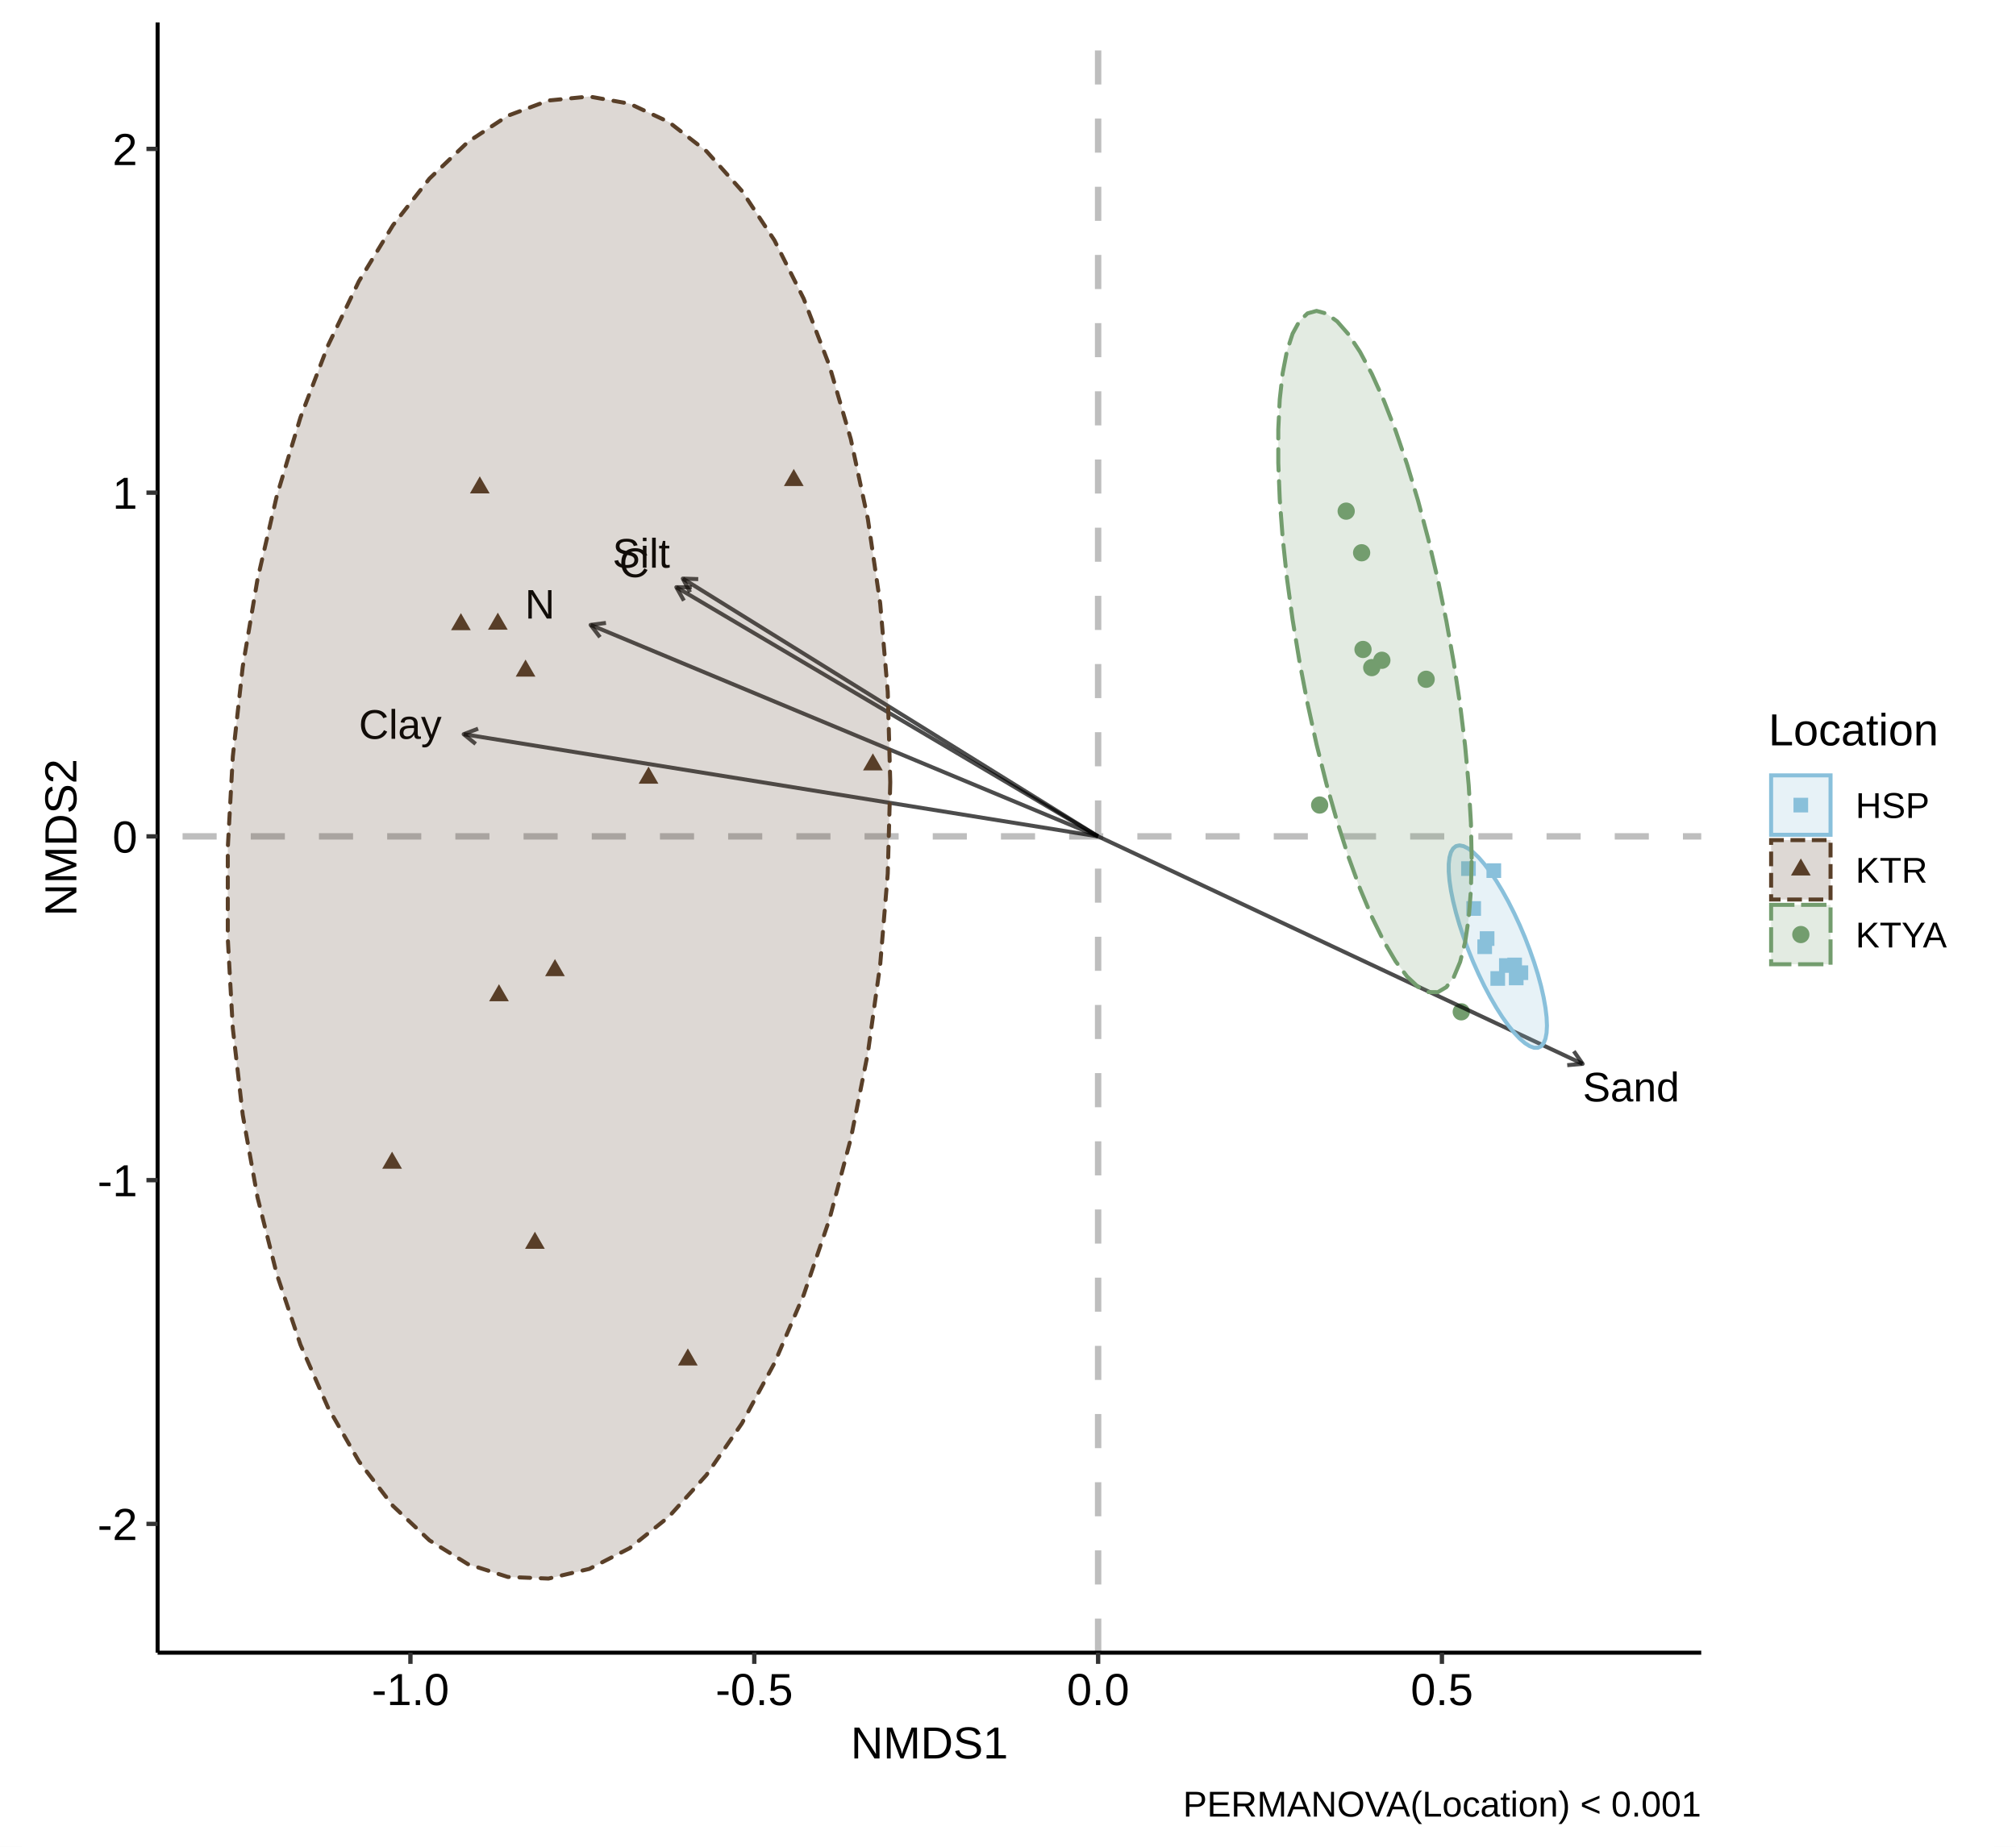
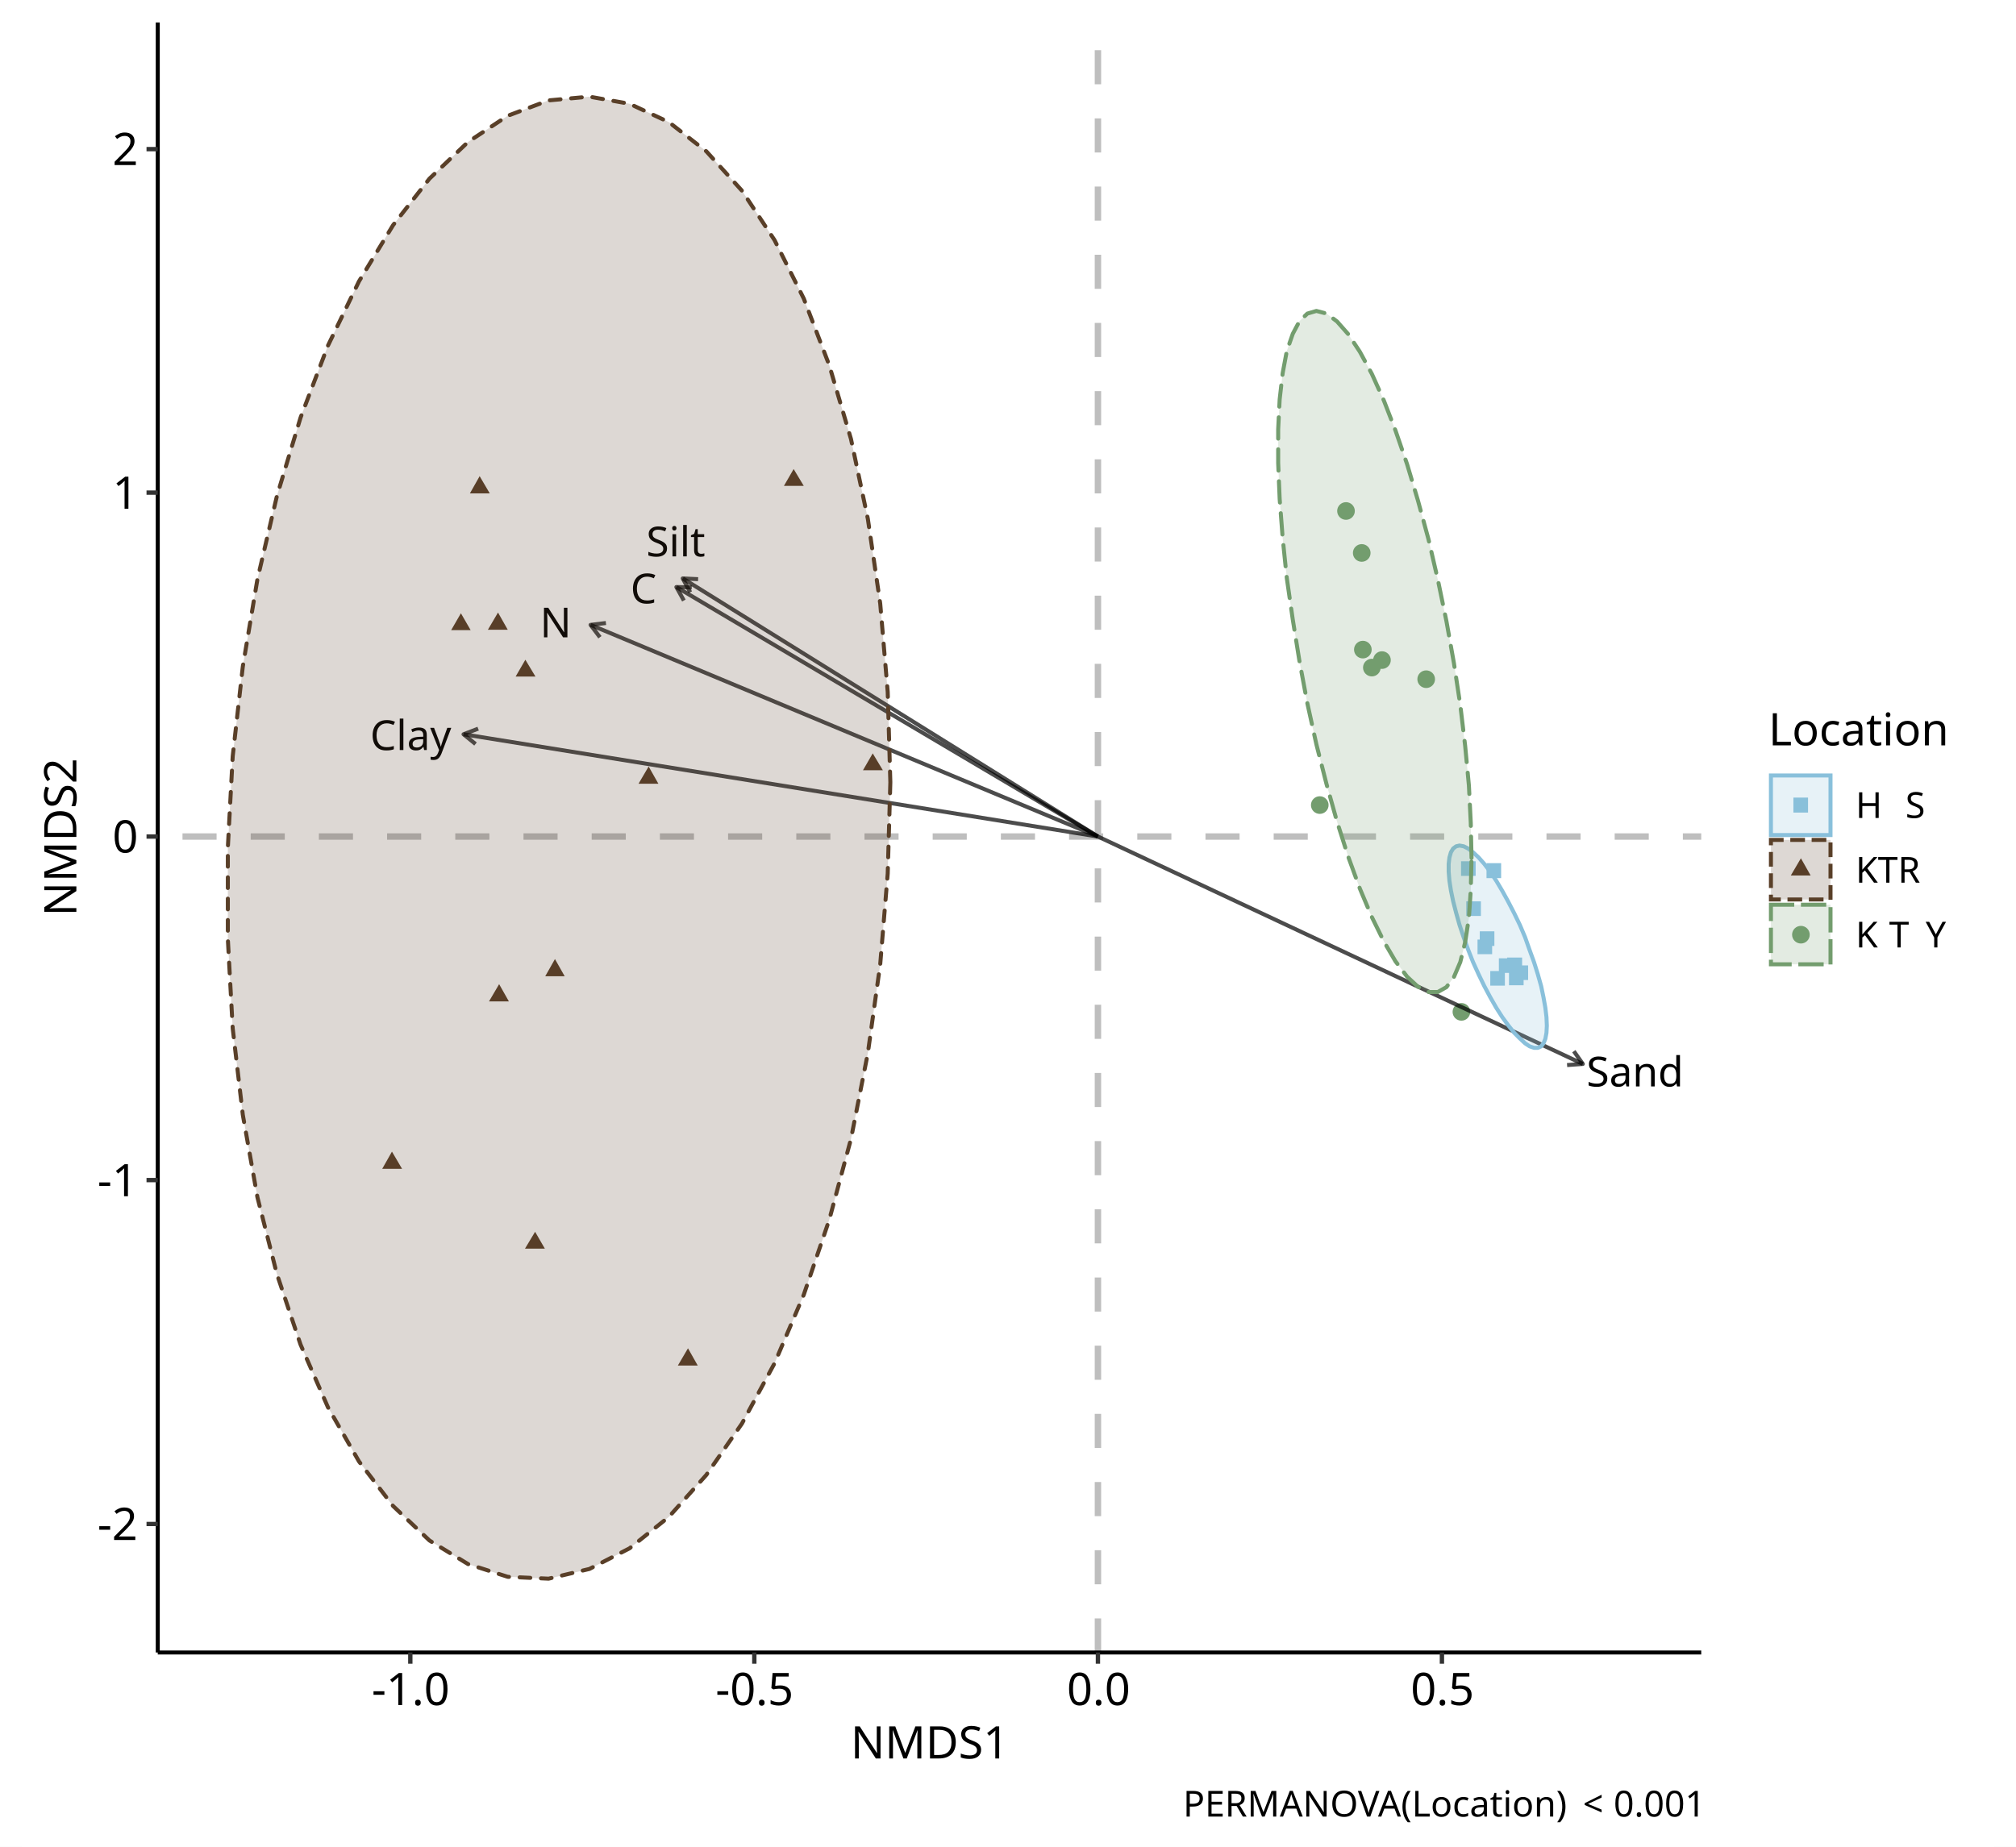
- <svg xmlns="http://www.w3.org/2000/svg" class="svglite" width="538.00pt" height="493.00pt" viewBox="0 0 538.00 493.00">
-   <defs>
-     <style type="text/css">
-     .svglite line, .svglite polyline, .svglite polygon, .svglite path, .svglite rect, .svglite circle {
-       fill: none;
-       stroke: #000000;
-       stroke-linecap: round;
-       stroke-linejoin: round;
-       stroke-miterlimit: 10.00;
-     }
-     .svglite text {
-       white-space: pre;
-     }
-   </style>
-   </defs>
-   <rect width="100%" height="100%" style="stroke: none; fill: #FFFFFF;" />
-   <defs>
-     <clipPath id="cpMC4wMHw1MzguMDB8MC4wMHw0OTMuMDA=">
-       <rect x="0.00" y="0.00" width="538.00" height="493.00" />
+ <svg xmlns="http://www.w3.org/2000/svg" xmlns:xlink="http://www.w3.org/1999/xlink" version="1.1" id="Layer_1" x="0px" y="0px" viewBox="0 0 538 493" style="enable-background:new 0 0 538 493;" xml:space="preserve">
+   <style type="text/css">
+ 	.st0{fill:#FFFFFF;}
+ 	.st1{clip-path:url(#SVGID_00000034085789947638238460000001129196519846139030_);}
+ 	.st2{fill:#FFFFFF;stroke:#FFFFFF;stroke-width:1.16;stroke-linecap:round;stroke-linejoin:round;stroke-miterlimit:10;}
+ 	.st3{clip-path:url(#SVGID_00000062893569883275196280000009359010664192244920_);}
+ 	.st4{fill:#593F28;}
+ 	.st5{fill:#739D6E;stroke:#739D6E;stroke-width:0.71;stroke-linecap:round;stroke-linejoin:round;stroke-miterlimit:10;}
+ 	.st6{fill:#89C0DB;}
+ 	.st7{fill:none;stroke:#BEBEBE;stroke-width:1.71;stroke-linejoin:round;stroke-miterlimit:10;stroke-dasharray:9.1,9.1;}
+ 	.st8{font-family:'ArialMT';}
+ 	.st9{font-size:11.04px;}
+ 	.st10{fill:none;stroke:#000000;stroke-width:1.07;stroke-linejoin:round;stroke-miterlimit:10;stroke-opacity:0.7;}
+ 	
+ 		.st11{fill:#89C0DB;fill-opacity:0.2;stroke:#89C0DB;stroke-width:1.07;stroke-linecap:round;stroke-linejoin:round;stroke-miterlimit:10;}
+ 	
+ 		.st12{fill:#593F28;fill-opacity:0.2;stroke:#593F28;stroke-width:1.07;stroke-linecap:round;stroke-linejoin:round;stroke-miterlimit:10;stroke-dasharray:2.85,2.85;}
+ 	
+ 		.st13{fill:#739D6E;fill-opacity:0.2;stroke:#739D6E;stroke-width:1.07;stroke-linecap:round;stroke-linejoin:round;stroke-miterlimit:10;stroke-dasharray:5.69,2.85;}
+ 	.st14{clip-path:url(#SVGID_00000034776728234827105820000018113165415063149501_);}
+ 	.st15{fill:none;stroke:#000000;stroke-width:1.07;stroke-linejoin:round;stroke-miterlimit:10;}
+ 	.st16{fill:none;}
+ 	.st17{font-size:12px;}
+ 	.st18{fill:none;stroke:#333333;stroke-width:1.16;stroke-linejoin:round;stroke-miterlimit:10;}
+ 	.st19{fill:#89C0DB;fill-opacity:0.2;stroke:#89C0DB;stroke-width:1.07;stroke-linecap:square;stroke-miterlimit:10;}
+ 	
+ 		.st20{fill:#593F28;fill-opacity:0.2;stroke:#593F28;stroke-width:1.07;stroke-linecap:square;stroke-miterlimit:10;stroke-dasharray:2.85,2.85;}
+ 	
+ 		.st21{fill:#739D6E;fill-opacity:0.2;stroke:#739D6E;stroke-width:1.07;stroke-linecap:square;stroke-miterlimit:10;stroke-dasharray:5.69,2.85;}
+ 	.st22{enable-background:new    ;}
+ 	.st23{font-size:9.6px;}
+ 	.st24{letter-spacing:6;}
+ 	.st25{letter-spacing:3;}
+ </style>
+   <rect class="st0" width="538" height="493" />
+   <g>
+     <defs>
+       <rect id="SVGID_1_" width="538" height="493" />
+     </defs>
+     <clipPath id="SVGID_00000068663574017487924460000013719100152017944494_">
+       <use xlink:href="#SVGID_1_" style="overflow:visible;" />
    </clipPath>
-   </defs>
-   <g clip-path="url(#cpMC4wMHw1MzguMDB8MC4wMHw0OTMuMDA=)">
- </g>
-   <defs>
-     <clipPath id="cpNS43OXw1MzIuMjF8MC4wMHw0OTMuMDA=">
-       <rect x="5.79" y="0.00" width="526.43" height="493.00" />
+   </g>
+   <g>
+     <defs>
+       <rect id="SVGID_00000173851877198098429990000012304884621663827329_" x="5.8" width="526.4" height="493" />
+     </defs>
+     <clipPath id="SVGID_00000155144784183290671480000000879073938636099499_">
+       <use xlink:href="#SVGID_00000173851877198098429990000012304884621663827329_" style="overflow:visible;" />
    </clipPath>
-   </defs>
-   <g clip-path="url(#cpNS43OXw1MzIuMjF8MC4wMHw0OTMuMDA=)">
-     <rect x="5.79" y="-0" width="526.43" height="493.00" style="stroke-width: 1.16; stroke: #FFFFFF; fill: #FFFFFF;" />
+     <g style="clip-path:url(#SVGID_00000155144784183290671480000000879073938636099499_);">
+       <rect x="5.8" class="st2" width="526.4" height="493" />
+     </g>
  </g>
-   <g clip-path="url(#cpMC4wMHw1MzguMDB8MC4wMHw0OTMuMDA=)">
- </g>
-   <defs>
-     <clipPath id="cpNDIuMDZ8NDU0LjAwfDUuOTh8NDQxLjE1">
-       <rect x="42.06" y="5.98" width="411.94" height="435.17" />
+   <g>
+     <defs>
+       <rect id="SVGID_00000124123633608347755740000004617238350213460118_" width="538" height="493" />
+     </defs>
+     <clipPath id="SVGID_00000121258002251688028150000007282707399524344506_">
+       <use xlink:href="#SVGID_00000124123633608347755740000004617238350213460118_" style="overflow:visible;" />
    </clipPath>
-   </defs>
-   <g clip-path="url(#cpNDIuMDZ8NDU0LjAwfDUuOTh8NDQxLjE1)">
-     <rect x="42.06" y="5.98" width="411.94" height="435.17" style="stroke-width: 1.16; stroke: none; fill: #FFFFFF;" />
-     <polygon points="132.85,163.53 135.49,168.09 130.22,168.09 " style="stroke-width: 0.71; stroke: none; fill: #593F28;" />
-     <polygon points="128.04,127.14 130.67,131.70 125.41,131.70 " style="stroke-width: 0.71; stroke: none; fill: #593F28;" />
-     <polygon points="123.00,163.66 125.63,168.22 120.36,168.22 " style="stroke-width: 0.71; stroke: none; fill: #593F28;" />
-     <polygon points="140.25,176.05 142.88,180.61 137.62,180.61 " style="stroke-width: 0.71; stroke: none; fill: #593F28;" />
-     <polygon points="232.94,201.09 235.58,205.65 230.31,205.65 " style="stroke-width: 0.71; stroke: none; fill: #593F28;" />
-     <polygon points="211.83,125.17 214.46,129.73 209.20,129.73 " style="stroke-width: 0.71; stroke: none; fill: #593F28;" />
-     <polygon points="148.10,256.00 150.73,260.56 145.47,260.56 " style="stroke-width: 0.71; stroke: none; fill: #593F28;" />
-     <polygon points="142.75,328.78 145.38,333.34 140.12,333.34 " style="stroke-width: 0.71; stroke: none; fill: #593F28;" />
-     <polygon points="104.63,307.41 107.27,311.97 102.00,311.97 " style="stroke-width: 0.71; stroke: none; fill: #593F28;" />
-     <polygon points="133.16,262.71 135.79,267.27 130.53,267.27 " style="stroke-width: 0.71; stroke: none; fill: #593F28;" />
-     <polygon points="173.07,204.63 175.70,209.19 170.43,209.19 " style="stroke-width: 0.71; stroke: none; fill: #593F28;" />
-     <polygon points="183.56,359.93 186.19,364.49 180.93,364.49 " style="stroke-width: 0.71; stroke: none; fill: #593F28;" />
-     <circle cx="352.17" cy="214.89" r="1.95" style="stroke-width: 0.71; stroke: #739D6E; fill: #739D6E;" />
-     <circle cx="363.74" cy="173.36" r="1.95" style="stroke-width: 0.71; stroke: #739D6E; fill: #739D6E;" />
-     <circle cx="368.77" cy="176.25" r="1.95" style="stroke-width: 0.71; stroke: #739D6E; fill: #739D6E;" />
-     <circle cx="380.59" cy="181.32" r="1.95" style="stroke-width: 0.71; stroke: #739D6E; fill: #739D6E;" />
-     <circle cx="366.07" cy="178.21" r="1.95" style="stroke-width: 0.71; stroke: #739D6E; fill: #739D6E;" />
-     <circle cx="359.25" cy="136.44" r="1.95" style="stroke-width: 0.71; stroke: #739D6E; fill: #739D6E;" />
-     <circle cx="363.37" cy="147.55" r="1.95" style="stroke-width: 0.71; stroke: #739D6E; fill: #739D6E;" />
-     <circle cx="389.96" cy="270.09" r="1.95" style="stroke-width: 0.71; stroke: #739D6E; fill: #739D6E;" />
-     <polygon points="402.67,263.00 406.58,263.00 406.58,259.09 402.67,259.09 " style="stroke-width: 0.71; stroke: none; fill: #89C0DB;" />
-     <polygon points="403.92,261.60 407.83,261.60 407.83,257.69 403.92,257.69 " style="stroke-width: 0.71; stroke: none; fill: #89C0DB;" />
-     <polygon points="396.69,234.35 400.60,234.35 400.60,230.44 396.69,230.44 " style="stroke-width: 0.71; stroke: none; fill: #89C0DB;" />
-     <polygon points="402.25,259.53 406.16,259.53 406.16,255.62 402.25,255.62 " style="stroke-width: 0.71; stroke: none; fill: #89C0DB;" />
-     <polygon points="391.32,244.46 395.23,244.46 395.23,240.55 391.32,240.55 " style="stroke-width: 0.71; stroke: none; fill: #89C0DB;" />
-     <polygon points="389.93,233.81 393.84,233.81 393.84,229.90 389.93,229.90 " style="stroke-width: 0.71; stroke: none; fill: #89C0DB;" />
-     <polygon points="397.74,263.14 401.65,263.14 401.65,259.23 397.74,259.23 " style="stroke-width: 0.71; stroke: none; fill: #89C0DB;" />
-     <polygon points="394.90,252.49 398.81,252.49 398.81,248.58 394.90,248.58 " style="stroke-width: 0.71; stroke: none; fill: #89C0DB;" />
-     <polygon points="394.26,254.67 398.17,254.67 398.17,250.76 394.26,250.76 " style="stroke-width: 0.71; stroke: none; fill: #89C0DB;" />
-     <polygon points="400.04,259.68 403.95,259.68 403.95,255.77 400.04,255.77 " style="stroke-width: 0.71; stroke: none; fill: #89C0DB;" />
-     <line x1="-369.88" y1="223.26" x2="865.94" y2="223.26" style="stroke-width: 1.71; stroke: #BEBEBE; stroke-dasharray: 9.10,9.10; stroke-linecap: butt;" />
-     <line x1="293.05" y1="441.15" x2="293.05" y2="5.98" style="stroke-width: 1.71; stroke: #BEBEBE; stroke-dasharray: 9.10,9.10; stroke-linecap: butt;" />
-     <text x="169.23" y="154.05" text-anchor="middle" style="font-size: 11.04px; font-family: &quot;Arial&quot;;" textLength="7.96px" lengthAdjust="spacingAndGlyphs">C</text>
-     <text x="144.08" y="165.12" text-anchor="middle" style="font-size: 11.04px; font-family: &quot;Arial&quot;;" textLength="7.96px" lengthAdjust="spacingAndGlyphs">N</text>
-     <text x="435.28" y="294.01" text-anchor="middle" style="font-size: 11.04px; font-family: &quot;Arial&quot;;" textLength="25.76px" lengthAdjust="spacingAndGlyphs">Sand</text>
-     <text x="171.13" y="151.52" text-anchor="middle" style="font-size: 11.04px; font-family: &quot;Arial&quot;;" textLength="15.32px" lengthAdjust="spacingAndGlyphs">Silt</text>
-     <text x="106.81" y="197.21" text-anchor="middle" style="font-size: 11.04px; font-family: &quot;Arial&quot;;" textLength="22.06px" lengthAdjust="spacingAndGlyphs">Clay</text>
-     <line x1="293.05" y1="223.26" x2="180.49" y2="156.74" style="stroke-width: 1.07; stroke: #000000; stroke-opacity: 0.70; stroke-linecap: butt;" />
-     <polyline points="184.60,156.78 180.49,156.74 182.51,160.33 " style="stroke-width: 1.07; stroke: #000000; stroke-opacity: 0.70; stroke-linecap: butt;" />
-     <line x1="293.05" y1="223.26" x2="157.62" y2="166.81" style="stroke-width: 1.07; stroke: #000000; stroke-opacity: 0.70; stroke-linecap: butt;" />
-     <polyline points="161.71,166.28 157.62,166.81 160.12,170.08 " style="stroke-width: 1.07; stroke: #000000; stroke-opacity: 0.70; stroke-linecap: butt;" />
-     <line x1="293.05" y1="223.26" x2="422.35" y2="283.98" style="stroke-width: 1.07; stroke: #000000; stroke-opacity: 0.70; stroke-linecap: butt;" />
-     <polyline points="418.24,284.33 422.35,283.98 420.00,280.60 " style="stroke-width: 1.07; stroke: #000000; stroke-opacity: 0.70; stroke-linecap: butt;" />
-     <line x1="293.05" y1="223.26" x2="182.22" y2="154.45" style="stroke-width: 1.07; stroke: #000000; stroke-opacity: 0.70; stroke-linecap: butt;" />
-     <polyline points="186.33,154.58 182.22,154.45 184.16,158.08 " style="stroke-width: 1.07; stroke: #000000; stroke-opacity: 0.70; stroke-linecap: butt;" />
-     <line x1="293.05" y1="223.26" x2="123.74" y2="195.98" style="stroke-width: 1.07; stroke: #000000; stroke-opacity: 0.70; stroke-linecap: butt;" />
-     <polyline points="127.59,194.51 123.74,195.98 126.94,198.58 " style="stroke-width: 1.07; stroke: #000000; stroke-opacity: 0.70; stroke-linecap: butt;" />
-     <polygon points="412.83,273.78 412.73,271.54 412.43,269.02 411.94,266.24 411.27,263.27 410.42,260.13 409.40,256.88 408.24,253.57 406.96,250.24 405.56,246.95 404.07,243.75 402.52,240.68 400.92,237.79 399.31,235.13 397.70,232.74 396.12,230.65 394.60,228.89 393.15,227.50 391.81,226.49 390.58,225.87 389.49,225.66 388.56,225.86 387.80,226.47 387.21,227.47 386.82,228.86 386.62,230.61 386.62,232.69 386.82,235.08 387.21,237.73 387.80,240.61 388.56,243.67 389.49,246.87 390.58,250.16 391.81,253.49 393.15,256.80 394.60,260.06 396.12,263.20 397.70,266.18 399.31,268.96 400.92,271.49 402.52,273.73 404.07,275.66 405.56,277.24 406.96,278.45 408.24,279.26 409.40,279.68 410.42,279.68 411.27,279.28 411.94,278.47 412.43,277.27 412.73,275.70 412.83,273.78 " style="stroke-width: 1.07; stroke: #89C0DB; fill: #89C0DB; fill-opacity: 0.20;" />
-     <polygon points="237.58,208.82 236.91,184.68 234.90,161.13 231.60,138.53 227.05,117.22 221.31,97.52 214.48,79.73 206.66,64.13 197.97,50.94 188.54,40.37 178.50,32.58 168.03,27.68 157.26,25.76 146.37,26.83 135.53,30.89 124.89,37.87 114.61,47.67 104.86,60.13 95.78,75.08 87.51,92.27 80.17,111.46 73.87,132.35 68.72,154.62 64.78,177.94 62.13,201.95 60.79,226.29 60.79,250.58 62.13,274.48 64.78,297.60 68.72,319.60 73.87,340.14 80.17,358.92 87.51,375.65 95.78,390.07 104.86,401.97 114.61,411.17 124.89,417.53 135.53,420.94 146.37,421.37 157.26,418.79 168.03,413.26 178.50,404.86 188.54,393.71 197.97,379.98 206.66,363.88 214.48,345.65 221.31,325.58 227.05,303.96 231.60,281.12 234.90,257.41 236.91,233.19 237.58,208.82 " style="stroke-width: 1.07; stroke: #593F28; stroke-dasharray: 2.85,2.85; fill: #593F28; fill-opacity: 0.20;" />
-     <polygon points="392.73,229.00 392.54,219.68 391.95,209.66 390.99,199.10 389.66,188.16 387.98,177.00 385.99,165.80 383.71,154.73 381.17,143.94 378.42,133.62 375.49,123.90 372.43,114.94 369.29,106.88 366.11,99.84 362.94,93.92 359.84,89.21 356.84,85.79 353.99,83.71 351.34,82.99 348.93,83.65 346.79,85.69 344.95,89.06 343.44,93.72 342.30,99.60 341.52,106.60 341.13,114.63 341.13,123.56 341.52,133.25 342.30,143.56 343.44,154.33 344.95,165.40 346.79,176.59 348.93,187.75 351.34,198.70 353.99,209.28 356.84,219.32 359.84,228.68 362.94,237.20 366.11,244.77 369.29,251.26 372.43,256.59 375.49,260.66 378.42,263.42 381.17,264.82 383.71,264.84 385.99,263.49 387.98,260.78 389.66,256.76 390.99,251.48 391.95,245.03 392.54,237.50 392.73,229.00 " style="stroke-width: 1.07; stroke: #739D6E; stroke-dasharray: 5.69,2.85; fill: #739D6E; fill-opacity: 0.20;" />
  </g>
-   <g clip-path="url(#cpMC4wMHw1MzguMDB8MC4wMHw0OTMuMDA=)">
-     <polyline points="42.06,441.15 42.06,5.98 " style="stroke-width: 1.07; stroke-linecap: butt;" />
-     <text x="36.68" y="411.08" text-anchor="end" style="font-size: 12.00px; font-family: &quot;Arial&quot;;" textLength="10.67px" lengthAdjust="spacingAndGlyphs">-2</text>
-     <text x="36.68" y="319.32" text-anchor="end" style="font-size: 12.00px; font-family: &quot;Arial&quot;;" textLength="10.67px" lengthAdjust="spacingAndGlyphs">-1</text>
-     <text x="36.68" y="227.57" text-anchor="end" style="font-size: 12.00px; font-family: &quot;Arial&quot;;" textLength="6.67px" lengthAdjust="spacingAndGlyphs">0</text>
-     <text x="36.68" y="135.81" text-anchor="end" style="font-size: 12.00px; font-family: &quot;Arial&quot;;" textLength="6.67px" lengthAdjust="spacingAndGlyphs">1</text>
-     <text x="36.68" y="44.06" text-anchor="end" style="font-size: 12.00px; font-family: &quot;Arial&quot;;" textLength="6.67px" lengthAdjust="spacingAndGlyphs">2</text>
-     <polyline points="39.08,406.77 42.06,406.77 " style="stroke-width: 1.16; stroke: #333333; stroke-linecap: butt;" />
-     <polyline points="39.08,315.02 42.06,315.02 " style="stroke-width: 1.16; stroke: #333333; stroke-linecap: butt;" />
-     <polyline points="39.08,223.26 42.06,223.26 " style="stroke-width: 1.16; stroke: #333333; stroke-linecap: butt;" />
-     <polyline points="39.08,131.51 42.06,131.51 " style="stroke-width: 1.16; stroke: #333333; stroke-linecap: butt;" />
-     <polyline points="39.08,39.75 42.06,39.75 " style="stroke-width: 1.16; stroke: #333333; stroke-linecap: butt;" />
-     <polyline points="42.06,441.15 454.00,441.15 " style="stroke-width: 1.07; stroke-linecap: butt;" />
-     <polyline points="109.53,444.14 109.53,441.15 " style="stroke-width: 1.16; stroke: #333333; stroke-linecap: butt;" />
-     <polyline points="201.29,444.14 201.29,441.15 " style="stroke-width: 1.16; stroke: #333333; stroke-linecap: butt;" />
-     <polyline points="293.05,444.14 293.05,441.15 " style="stroke-width: 1.16; stroke: #333333; stroke-linecap: butt;" />
-     <polyline points="384.80,444.14 384.80,441.15 " style="stroke-width: 1.16; stroke: #333333; stroke-linecap: butt;" />
-     <text x="109.53" y="455.14" text-anchor="middle" style="font-size: 12.00px; font-family: &quot;Arial&quot;;" textLength="20.68px" lengthAdjust="spacingAndGlyphs">-1.0</text>
-     <text x="201.29" y="455.14" text-anchor="middle" style="font-size: 12.00px; font-family: &quot;Arial&quot;;" textLength="20.68px" lengthAdjust="spacingAndGlyphs">-0.5</text>
-     <text x="293.05" y="455.14" text-anchor="middle" style="font-size: 12.00px; font-family: &quot;Arial&quot;;" textLength="16.68px" lengthAdjust="spacingAndGlyphs">0.0</text>
-     <text x="384.80" y="455.14" text-anchor="middle" style="font-size: 12.00px; font-family: &quot;Arial&quot;;" textLength="16.68px" lengthAdjust="spacingAndGlyphs">0.5</text>
-     <text x="248.03" y="469.39" text-anchor="middle" style="font-size: 12.00px; font-family: &quot;Arial&quot;;" textLength="42.01px" lengthAdjust="spacingAndGlyphs">NMDS1</text>
-     <text transform="translate(20.38,223.56) rotate(-90)" text-anchor="middle" style="font-size: 12.00px; font-family: &quot;Arial&quot;;" textLength="42.01px" lengthAdjust="spacingAndGlyphs">NMDS2</text>
-     <rect x="465.96" y="183.05" width="60.28" height="81.03" style="stroke-width: 1.16; stroke: none; fill: #FFFFFF;" />
-     <text x="471.94" y="198.96" style="font-size: 12.00px; font-family: &quot;Arial&quot;;" textLength="45.37px" lengthAdjust="spacingAndGlyphs">Location</text>
-     <polygon points="478.62,216.86 482.53,216.86 482.53,212.95 478.62,212.95 " style="stroke-width: 0.71; stroke: none; fill: #89C0DB;" />
-     <rect x="472.65" y="206.97" width="15.86" height="15.86" style="stroke-width: 1.07; stroke: #89C0DB; stroke-linecap: square; stroke-linejoin: miter; fill: #89C0DB; fill-opacity: 0.20;" />
-     <polygon points="480.58,229.14 483.21,233.70 477.94,233.70 " style="stroke-width: 0.71; stroke: none; fill: #593F28;" />
-     <rect x="472.65" y="224.25" width="15.86" height="15.86" style="stroke-width: 1.07; stroke: #593F28; stroke-dasharray: 2.85,2.85; stroke-linecap: square; stroke-linejoin: miter; fill: #593F28; fill-opacity: 0.20;" />
-     <circle cx="480.58" cy="249.46" r="1.95" style="stroke-width: 0.71; stroke: #739D6E; fill: #739D6E;" />
-     <rect x="472.65" y="241.53" width="15.86" height="15.86" style="stroke-width: 1.07; stroke: #739D6E; stroke-dasharray: 5.69,2.85; stroke-linecap: square; stroke-linejoin: miter; fill: #739D6E; fill-opacity: 0.20;" />
-     <text x="495.19" y="218.34" style="font-size: 9.60px; font-family: &quot;Arial&quot;;" textLength="19.73px" lengthAdjust="spacingAndGlyphs">HSP</text>
-     <text x="495.19" y="235.62" style="font-size: 9.60px; font-family: &quot;Arial&quot;;" textLength="19.19px" lengthAdjust="spacingAndGlyphs">KTR</text>
-     <text x="495.19" y="252.90" style="font-size: 9.60px; font-family: &quot;Arial&quot;;" textLength="25.06px" lengthAdjust="spacingAndGlyphs">KTYA</text>
-     <text x="454.00" y="484.90" text-anchor="end" style="font-size: 9.60px; font-family: &quot;Arial&quot;;" textLength="138.90px" lengthAdjust="spacingAndGlyphs">PERMANOVA(Location) &lt; 0.001</text>
+   <g>
+     <defs>
+       <rect id="SVGID_00000105405551566807069030000005137010818166410157_" x="42.1" y="6" width="411.9" height="435.2" />
+     </defs>
+     <clipPath id="SVGID_00000067225873652096618460000016194775021244572297_">
+       <use xlink:href="#SVGID_00000105405551566807069030000005137010818166410157_" style="overflow:visible;" />
+     </clipPath>
+     <g style="clip-path:url(#SVGID_00000067225873652096618460000016194775021244572297_);">
+       <rect x="42.1" y="6" class="st0" width="411.9" height="435.2" />
+       <polygon class="st4" points="132.9,163.5 135.5,168.1 130.2,168.1   " />
+       <polygon class="st4" points="128,127.1 130.7,131.7 125.4,131.7   " />
+       <polygon class="st4" points="123,163.7 125.6,168.2 120.4,168.2   " />
+       <polygon class="st4" points="140.2,176.1 142.9,180.6 137.6,180.6   " />
+       <polygon class="st4" points="232.9,201.1 235.6,205.6 230.3,205.6   " />
+       <polygon class="st4" points="211.8,125.2 214.5,129.7 209.2,129.7   " />
+       <polygon class="st4" points="148.1,256 150.7,260.6 145.5,260.6   " />
+       <polygon class="st4" points="142.8,328.8 145.4,333.3 140.1,333.3   " />
+       <polygon class="st4" points="104.6,307.4 107.3,312 102,312   " />
+       <polygon class="st4" points="133.2,262.7 135.8,267.3 130.5,267.3   " />
+       <polygon class="st4" points="173.1,204.6 175.7,209.2 170.4,209.2   " />
+       <polygon class="st4" points="183.6,359.9 186.2,364.5 180.9,364.5   " />
+       <circle class="st5" cx="352.2" cy="214.9" r="2" />
+       <circle class="st5" cx="363.7" cy="173.4" r="2" />
+       <circle class="st5" cx="368.8" cy="176.2" r="2" />
+       <circle class="st5" cx="380.6" cy="181.3" r="2" />
+       <circle class="st5" cx="366.1" cy="178.2" r="2" />
+       <circle class="st5" cx="359.2" cy="136.4" r="2" />
+       <circle class="st5" cx="363.4" cy="147.6" r="2" />
+       <circle class="st5" cx="390" cy="270.1" r="2" />
+       <polygon class="st6" points="402.7,263 406.6,263 406.6,259.1 402.7,259.1   " />
+       <polygon class="st6" points="403.9,261.6 407.8,261.6 407.8,257.7 403.9,257.7   " />
+       <polygon class="st6" points="396.7,234.4 400.6,234.4 400.6,230.4 396.7,230.4   " />
+       <polygon class="st6" points="402.2,259.5 406.2,259.5 406.2,255.6 402.2,255.6   " />
+       <polygon class="st6" points="391.3,244.5 395.2,244.5 395.2,240.6 391.3,240.6   " />
+       <polygon class="st6" points="389.9,233.8 393.8,233.8 393.8,229.9 389.9,229.9   " />
+       <polygon class="st6" points="397.7,263.1 401.6,263.1 401.6,259.2 397.7,259.2   " />
+       <polygon class="st6" points="394.9,252.5 398.8,252.5 398.8,248.6 394.9,248.6   " />
+       <polygon class="st6" points="394.3,254.7 398.2,254.7 398.2,250.8 394.3,250.8   " />
+       <polygon class="st6" points="400,259.7 404,259.7 404,255.8 400,255.8   " />
+       <line class="st7" x1="-369.9" y1="223.3" x2="865.9" y2="223.3" />
+       <line class="st7" x1="293" y1="441.1" x2="293" y2="6" />
+       <text transform="matrix(1 0 0 1 168.2436 161.05)" class="st8 st9">C</text>
+       <text transform="matrix(1 0 0 1 144.0936 170.12)" class="st8 st9">N</text>
+       <text transform="matrix(1 0 0 1 423.3883 290.01)" class="st8 st9">Sand</text>
+       <text transform="matrix(1 0 0 1 172.4618 148.52)" class="st8 st9">Silt</text>
+       <text transform="matrix(1 0 0 1 98.7673 200.21)" class="st8 st9">Clay</text>
+       <line class="st10" x1="293" y1="223.3" x2="180.5" y2="156.7" />
+       <polyline class="st10" points="184.6,156.8 180.5,156.7 182.5,160.3   " />
+       <line class="st10" x1="293" y1="223.3" x2="157.6" y2="166.8" />
+       <polyline class="st10" points="161.7,166.3 157.6,166.8 160.1,170.1   " />
+       <line class="st10" x1="293" y1="223.3" x2="422.4" y2="284" />
+       <polyline class="st10" points="418.2,284.3 422.4,284 420,280.6   " />
+       <line class="st10" x1="293" y1="223.3" x2="182.2" y2="154.4" />
+       <polyline class="st10" points="186.3,154.6 182.2,154.4 184.2,158.1   " />
+       <line class="st10" x1="293" y1="223.3" x2="123.7" y2="196" />
+       <polyline class="st10" points="127.6,194.5 123.7,196 126.9,198.6   " />
+       <polygon class="st11" points="412.8,273.8 412.7,271.5 412.4,269 411.9,266.2 411.3,263.3 410.4,260.1 409.4,256.9 408.2,253.6     407,250.2 405.6,246.9 404.1,243.8 402.5,240.7 400.9,237.8 399.3,235.1 397.7,232.7 396.1,230.6 394.6,228.9 393.1,227.5     391.8,226.5 390.6,225.9 389.5,225.7 388.6,225.9 387.8,226.5 387.2,227.5 386.8,228.9 386.6,230.6 386.6,232.7 386.8,235.1     387.2,237.7 387.8,240.6 388.6,243.7 389.5,246.9 390.6,250.2 391.8,253.5 393.1,256.8 394.6,260.1 396.1,263.2 397.7,266.2     399.3,269 400.9,271.5 402.5,273.7 404.1,275.7 405.6,277.2 407,278.5 408.2,279.3 409.4,279.7 410.4,279.7 411.3,279.3     411.9,278.5 412.4,277.3 412.7,275.7   " />
+       <polygon class="st12" points="237.6,208.8 236.9,184.7 234.9,161.1 231.6,138.5 227.1,117.2 221.3,97.5 214.5,79.7 206.7,64.1     198,50.9 188.5,40.4 178.5,32.6 168,27.7 157.3,25.8 146.4,26.8 135.5,30.9 124.9,37.9 114.6,47.7 104.9,60.1 95.8,75.1     87.5,92.3 80.2,111.5 73.9,132.4 68.7,154.6 64.8,177.9 62.1,201.9 60.8,226.3 60.8,250.6 62.1,274.5 64.8,297.6 68.7,319.6     73.9,340.1 80.2,358.9 87.5,375.6 95.8,390.1 104.9,402 114.6,411.2 124.9,417.5 135.5,420.9 146.4,421.4 157.3,418.8 168,413.3     178.5,404.9 188.5,393.7 198,380 206.7,363.9 214.5,345.6 221.3,325.6 227.1,304 231.6,281.1 234.9,257.4 236.9,233.2   " />
+       <polygon class="st13" points="392.7,229 392.5,219.7 392,209.7 391,199.1 389.7,188.2 388,177 386,165.8 383.7,154.7 381.2,143.9     378.4,133.6 375.5,123.9 372.4,114.9 369.3,106.9 366.1,99.8 362.9,93.9 359.8,89.2 356.8,85.8 354,83.7 351.3,83 348.9,83.7     346.8,85.7 345,89.1 343.4,93.7 342.3,99.6 341.5,106.6 341.1,114.6 341.1,123.6 341.5,133.2 342.3,143.6 343.4,154.3 345,165.4     346.8,176.6 348.9,187.8 351.3,198.7 354,209.3 356.8,219.3 359.8,228.7 362.9,237.2 366.1,244.8 369.3,251.3 372.4,256.6     375.5,260.7 378.4,263.4 381.2,264.8 383.7,264.8 386,263.5 388,260.8 389.7,256.8 391,251.5 392,245 392.5,237.5   " />
+     </g>
+   </g>
+   <g>
+     <defs>
+       <rect id="SVGID_00000181071845195237764100000002989171657262659228_" width="538" height="493" />
+     </defs>
+     <clipPath id="SVGID_00000150819033619228564290000000257039606068264337_">
+       <use xlink:href="#SVGID_00000181071845195237764100000002989171657262659228_" style="overflow:visible;" />
+     </clipPath>
+     <g style="clip-path:url(#SVGID_00000150819033619228564290000000257039606068264337_);">
+       <line class="st15" x1="42.1" y1="441.1" x2="42.1" y2="6" />
+       <rect x="26" y="400.8" class="st16" width="10.7" height="14.2" />
+       <text transform="matrix(1 0 0 1 26.0103 411.0801)" class="st8 st17">-2</text>
+       <rect x="26" y="309" class="st16" width="10.7" height="14.2" />
+       <text transform="matrix(1 0 0 1 26.0103 319.3203)" class="st8 st17">-1</text>
+       <text transform="matrix(1 0 0 1 30.0062 227.57)" class="st8 st17">0</text>
+       <text transform="matrix(1 0 0 1 30.0062 135.81)" class="st8 st17">1</text>
+       <text transform="matrix(1 0 0 1 30.0062 44.06)" class="st8 st17">2</text>
+       <line class="st18" x1="39.1" y1="406.8" x2="42.1" y2="406.8" />
+       <line class="st18" x1="39.1" y1="315" x2="42.1" y2="315" />
+       <line class="st18" x1="39.1" y1="223.3" x2="42.1" y2="223.3" />
+       <line class="st18" x1="39.1" y1="131.5" x2="42.1" y2="131.5" />
+       <line class="st18" x1="39.1" y1="39.8" x2="42.1" y2="39.8" />
+       <line class="st15" x1="42.1" y1="441.1" x2="454" y2="441.1" />
+       <line class="st18" x1="109.5" y1="444.1" x2="109.5" y2="441.1" />
+       <line class="st18" x1="201.3" y1="444.1" x2="201.3" y2="441.1" />
+       <line class="st18" x1="293" y1="444.1" x2="293" y2="441.1" />
+       <line class="st18" x1="384.8" y1="444.1" x2="384.8" y2="441.1" />
+       <rect x="99.2" y="444.8" class="st16" width="20.7" height="14.2" />
+       <text transform="matrix(1 0 0 1 99.1909 455.1396)" class="st8 st17">-1.0</text>
+       <rect x="191" y="444.8" class="st16" width="20.7" height="14.2" />
+       <text transform="matrix(1 0 0 1 190.9512 455.1396)" class="st8 st17">-0.5</text>
+       <text transform="matrix(1 0 0 1 284.7092 455.14)" class="st8 st17">0.0</text>
+       <text transform="matrix(1 0 0 1 376.4592 455.14)" class="st8 st17">0.5</text>
+       <rect x="227" y="459.1" class="st16" width="42" height="14.2" />
+       <text transform="matrix(1 0 0 1 227.0269 469.3896)" class="st8 st17">NMDS1</text>
+       <rect x="10.1" y="202.6" class="st16" width="14.2" height="42" />
+       <text transform="matrix(6.123234e-17 -1 1 6.123234e-17 20.3789 244.5625)" class="st8 st17">NMDS2</text>
+       <rect x="466" y="183.1" class="st0" width="60.3" height="81" />
+       <rect x="471.9" y="188.7" class="st16" width="45.4" height="14.2" />
+       <text transform="matrix(1 0 0 1 471.9404 198.96)" class="st8 st17">Location</text>
+       <polygon class="st6" points="478.6,216.9 482.5,216.9 482.5,212.9 478.6,212.9   " />
+       <rect x="472.6" y="207" class="st19" width="15.9" height="15.9" />
+       <polygon class="st4" points="480.6,229.1 483.2,233.7 477.9,233.7   " />
+       <rect x="472.6" y="224.2" class="st20" width="15.9" height="15.9" />
+       <circle class="st5" cx="480.6" cy="249.5" r="2" />
+       <rect x="472.6" y="241.5" class="st21" width="15.9" height="15.9" />
+       <rect x="495.2" y="210.1" class="st16" width="19.7" height="11.4" />
+       <text transform="matrix(1 0 0 1 495.1904 218.3398)" class="st22">
+         <tspan x="0" y="0" class="st8 st23 st24">H</tspan>
+         <tspan x="13.3" y="0" class="st8 st23">S</tspan>
+       </text>
+       <text transform="matrix(1 0 0 1 495.19 235.62)" class="st8 st23">KTR</text>
+       <rect x="495.2" y="244.7" class="st16" width="25.1" height="11.4" />
+       <text transform="matrix(1 0 0 1 495.1904 252.9004)" class="st22">
+         <tspan x="0" y="0" class="st8 st23 st25">KT</tspan>
+         <tspan x="18.7" y="0" class="st8 st23">Y</tspan>
+       </text>
+       <rect x="315.7" y="476.7" class="st16" width="138.9" height="11.4" />
+       <text transform="matrix(1 0 0 1 315.7139 484.9004)" class="st22">
+         <tspan x="0" y="0" class="st8 st23">PERMANOVA(Location)</tspan>
+         <tspan x="104" y="0" class="st8 st23"> </tspan>
+         <tspan x="106.7" y="0" class="st8 st23">&lt;</tspan>
+         <tspan x="112.3" y="0" class="st8 st23"> </tspan>
+         <tspan x="114.9" y="0" class="st8 st23">0.001</tspan>
+       </text>
+     </g>
  </g>
</svg>
